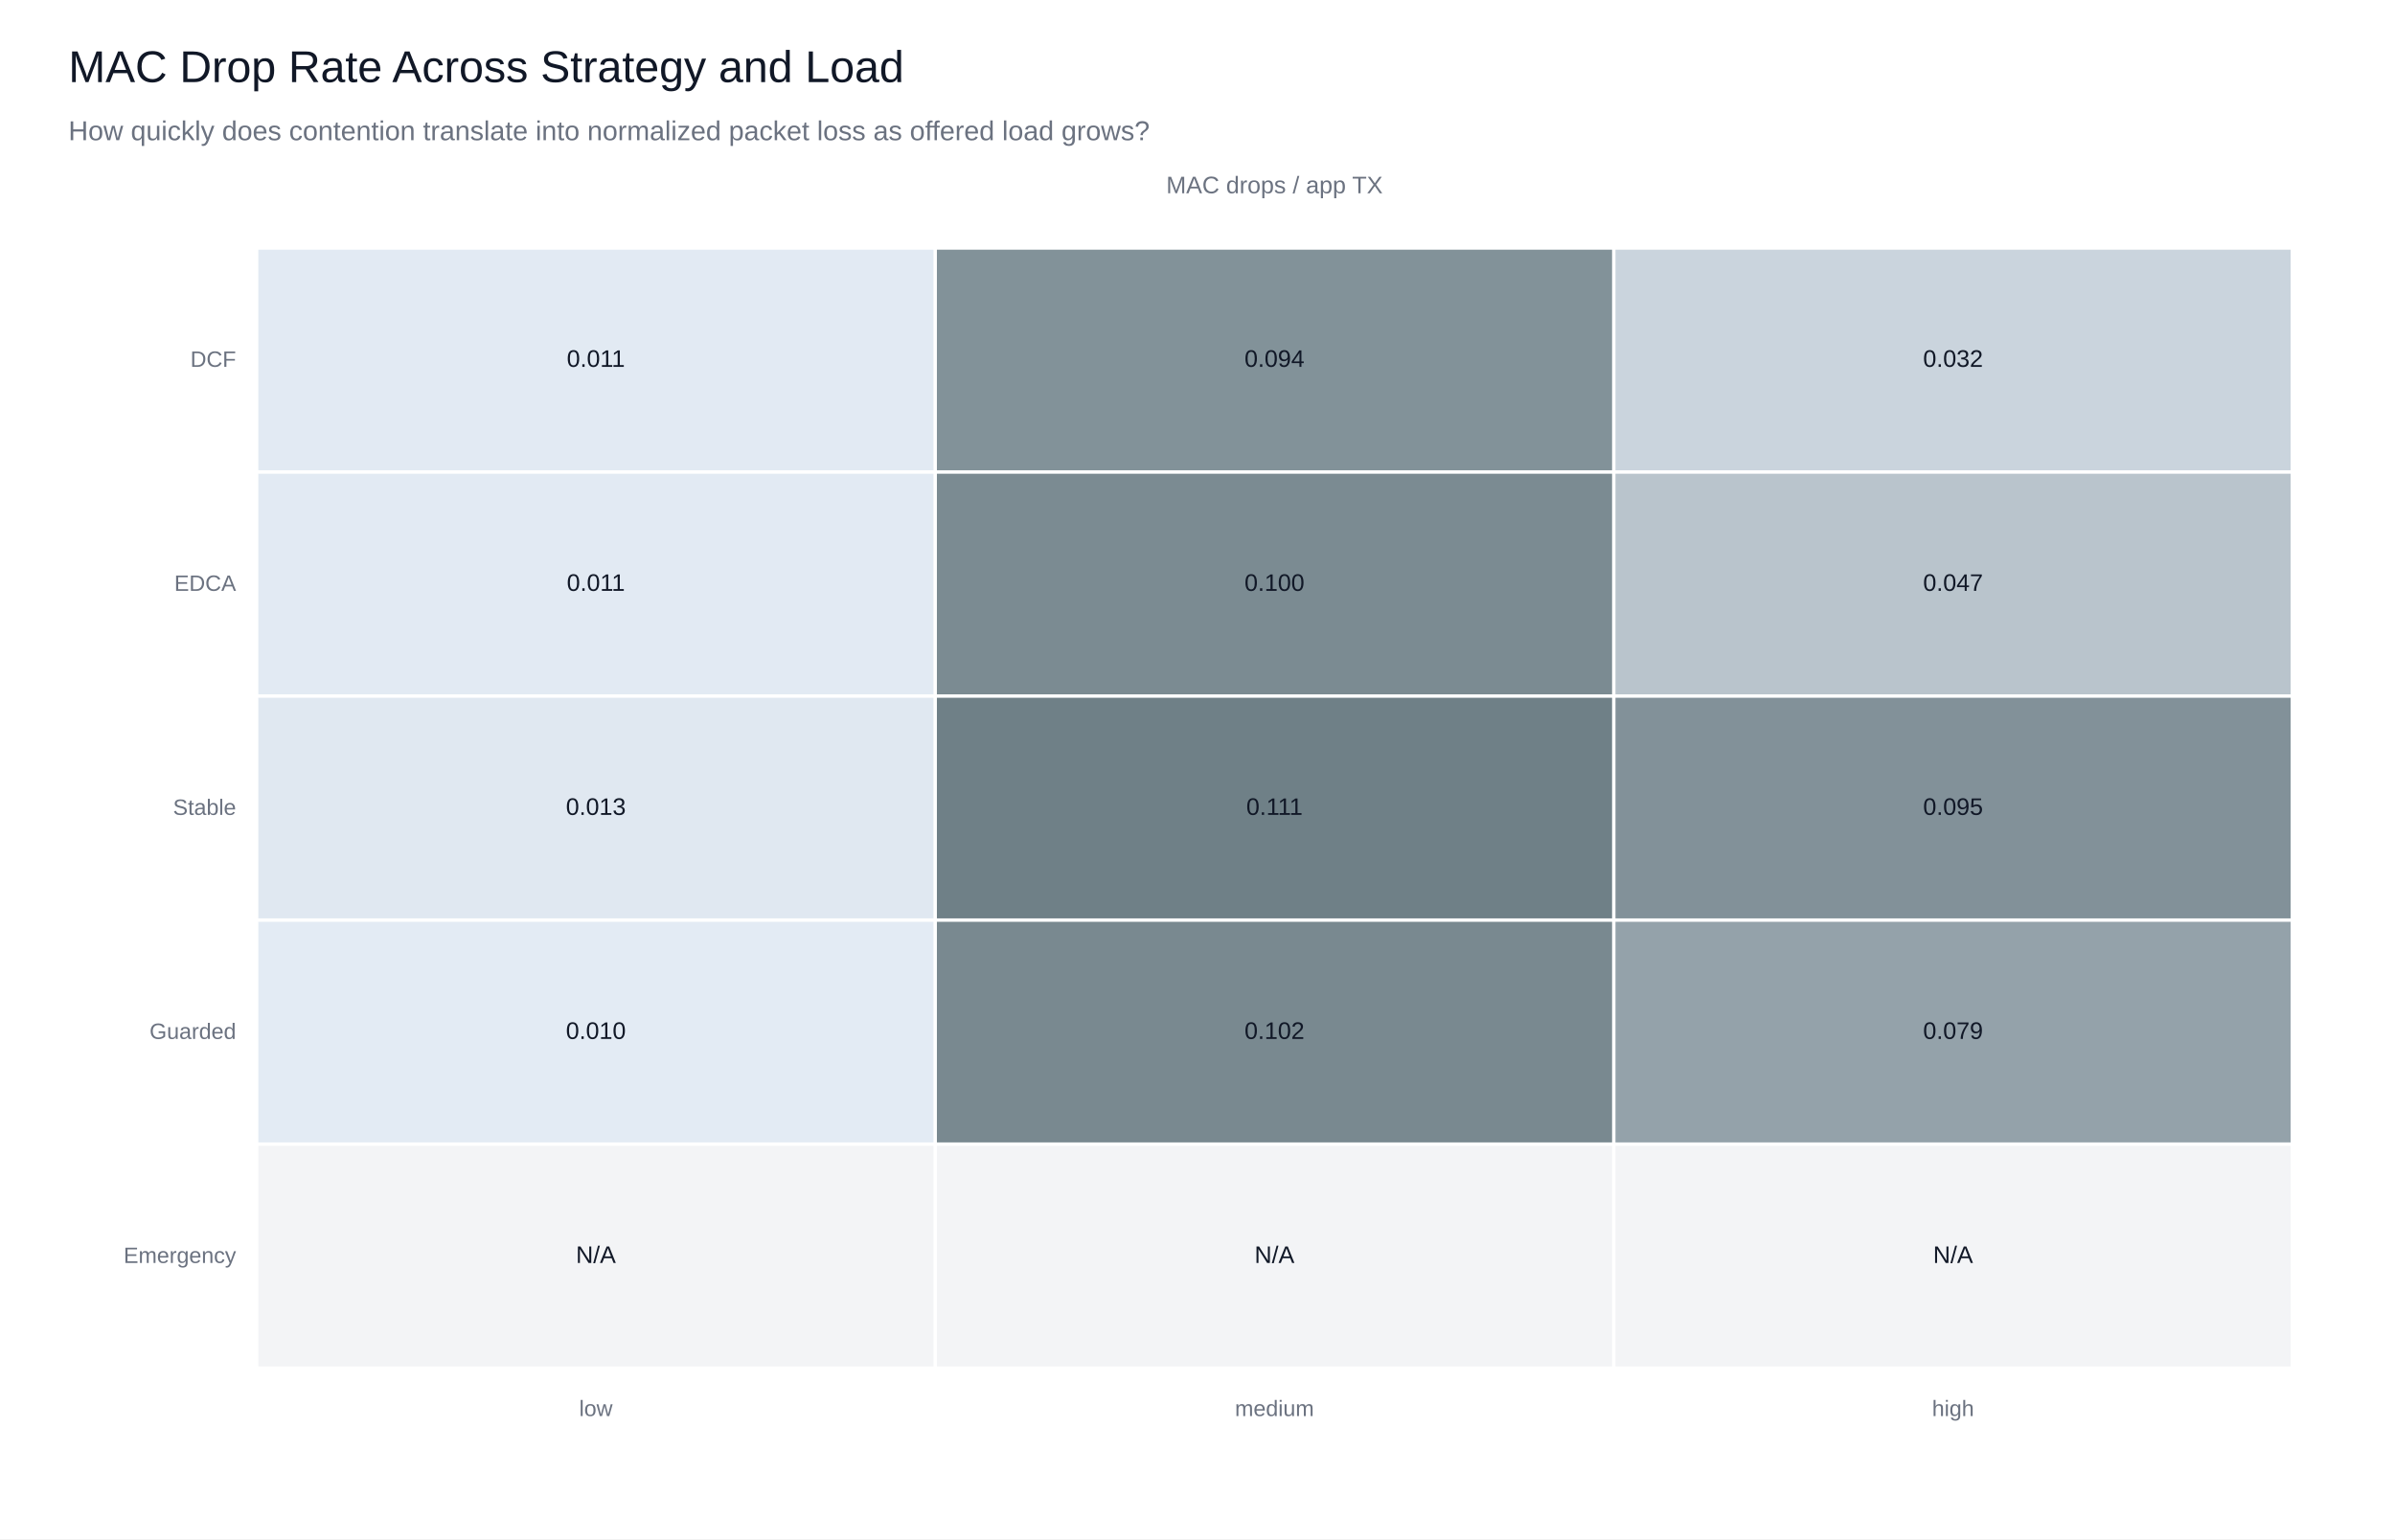
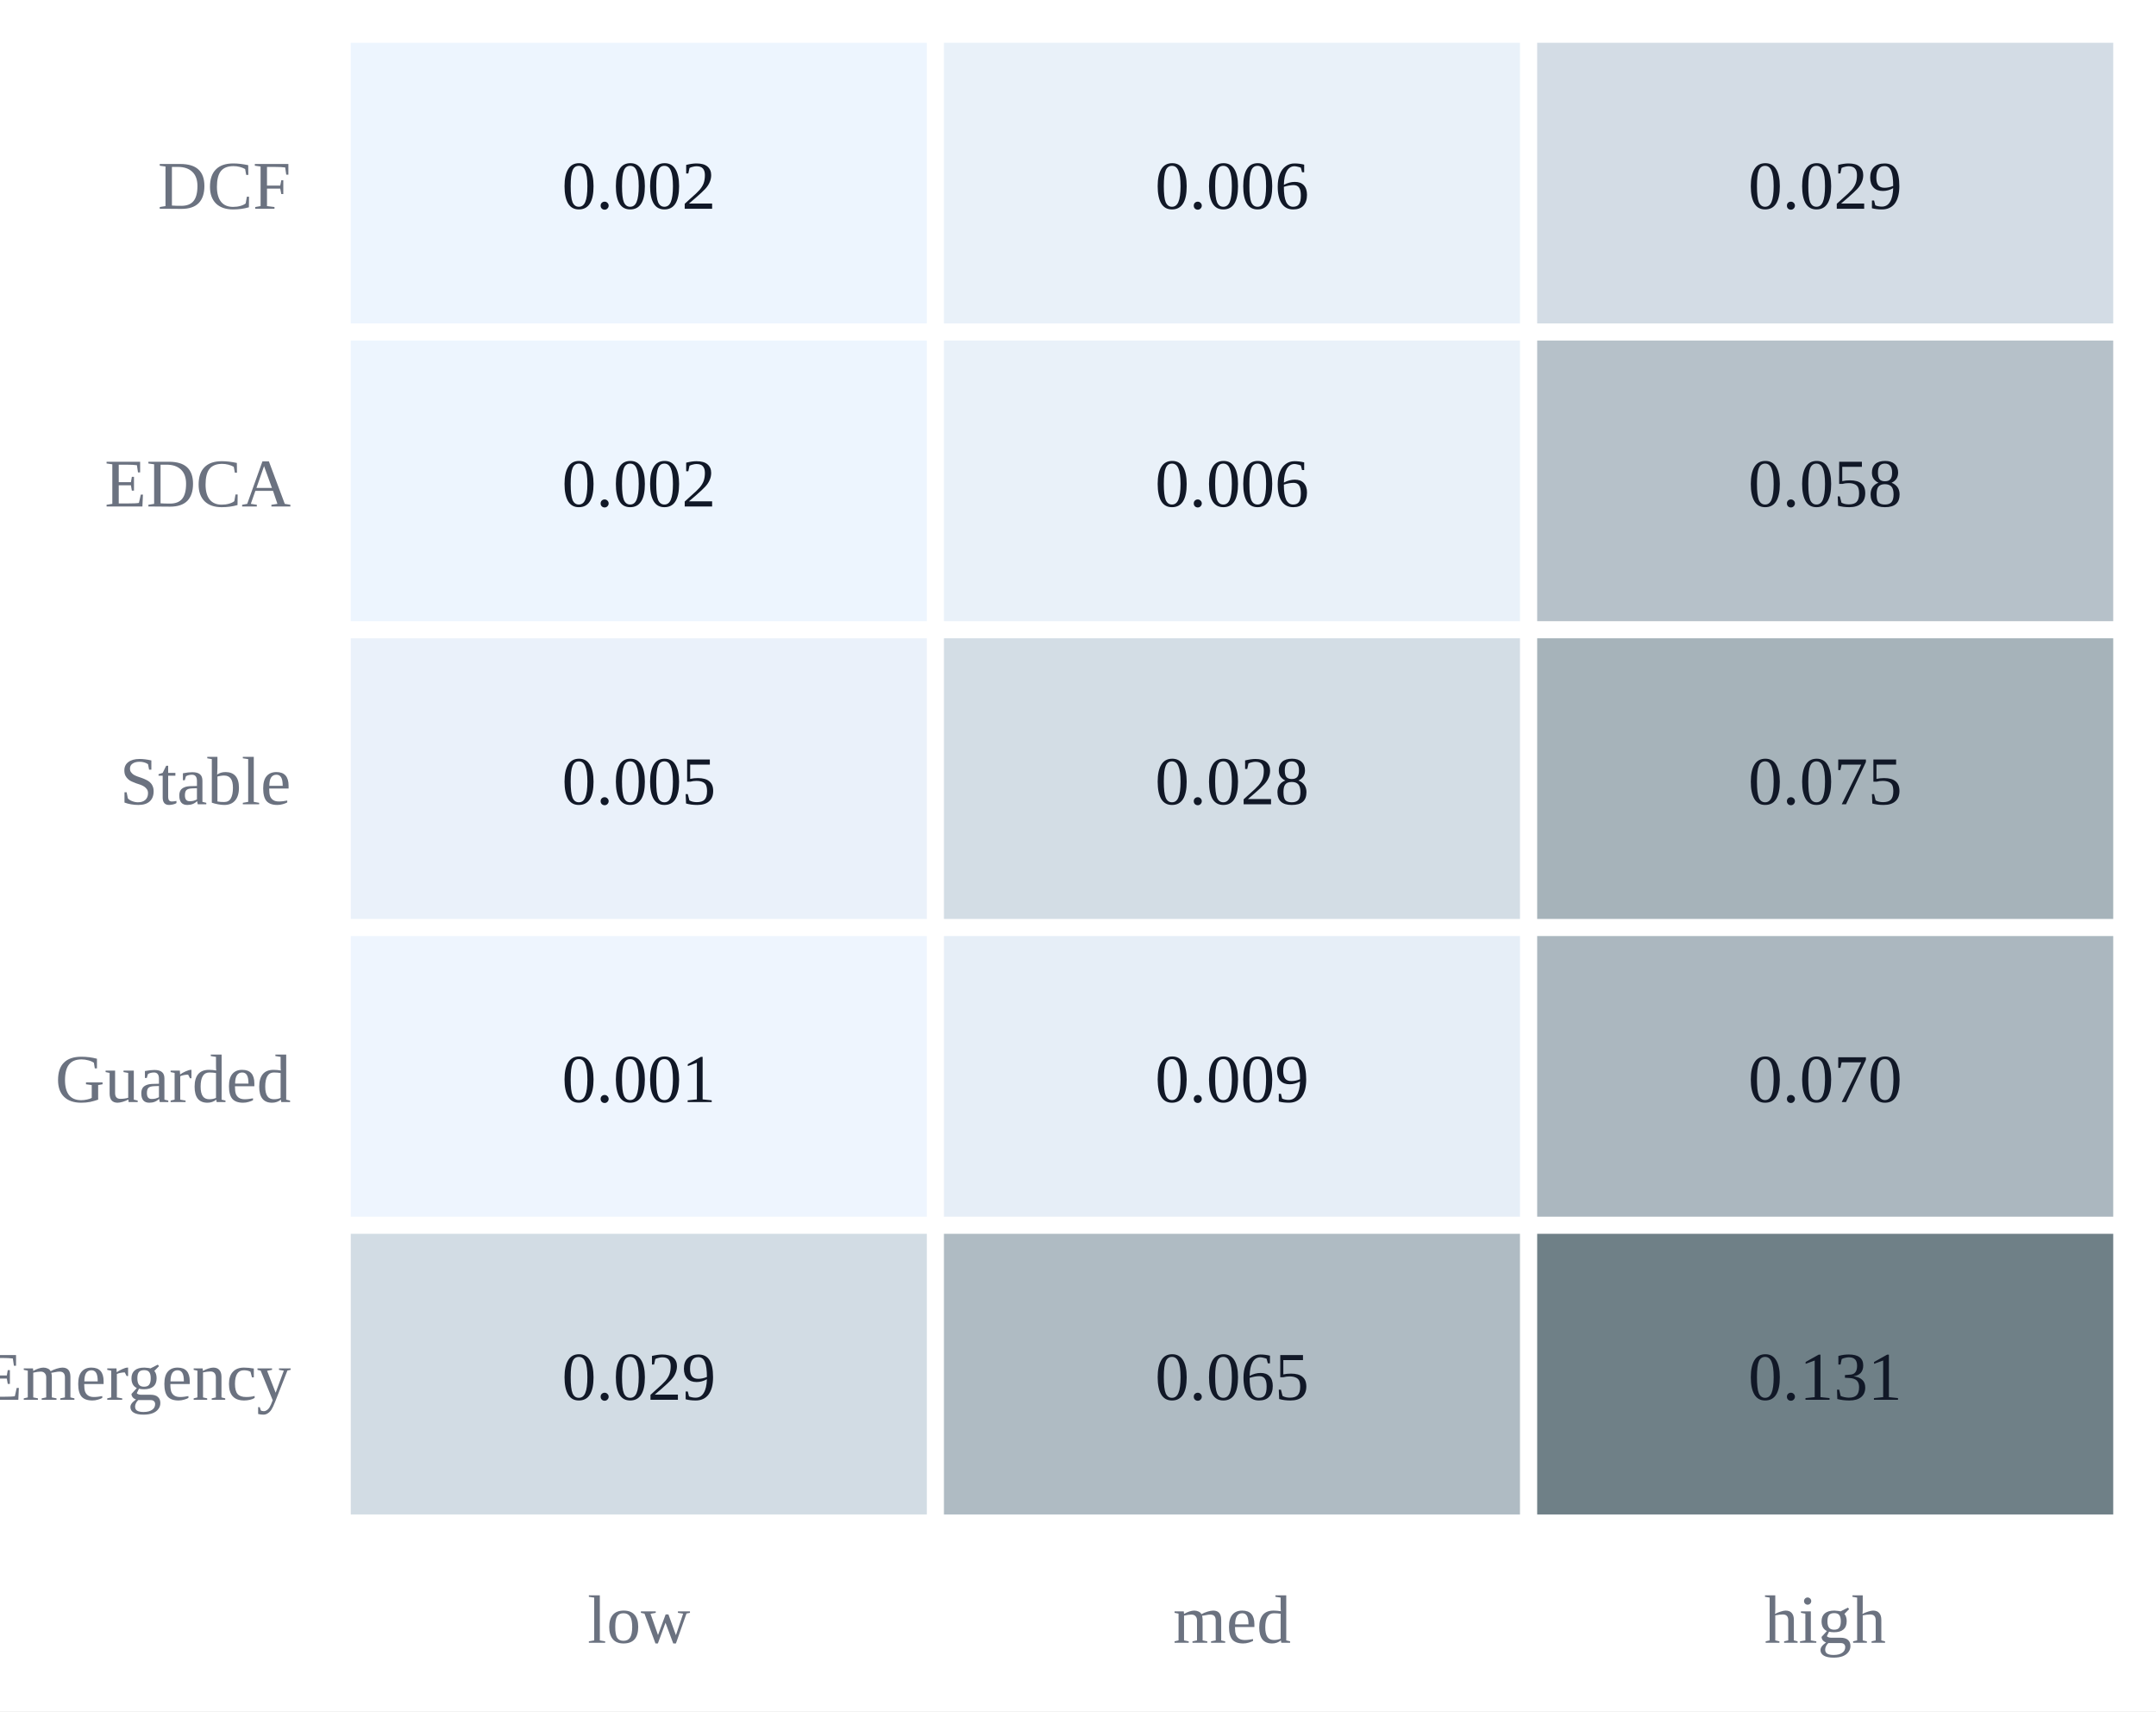
- <svg xmlns="http://www.w3.org/2000/svg" width="1400" height="900" viewBox="0 0 1400 900">
+ <svg xmlns="http://www.w3.org/2000/svg" width="252" height="200" viewBox="0 0 252 200">
  <rect width="100%" height="100%" fill="#ffffff" />
-   <style>text { font-family: "Arial", "Helvetica", sans-serif; } .title { font-weight: 700; } .question { font-style: italic; }</style>
-   <text x="40.00" y="48.00" text-anchor="start" font-size="26" fill="#111827">MAC Drop Rate Across Strategy and Load</text>
-   <text x="40.00" y="82.00" text-anchor="start" font-size="16" fill="#6b7280">How quickly does contention translate into normalized packet loss as offered load grows?</text>
-   <text x="745.00" y="113.00" text-anchor="middle" font-size="14" fill="#6b7280">MAC drops / app TX</text>
-   <text x="138.00" y="214.50" text-anchor="end" font-size="13" fill="#6b7280">DCF</text>
-   <rect x="151.00" y="146.00" width="394.67" height="129.00" fill="#e2eaf3" />
-   <text x="348.33" y="214.50" text-anchor="middle" font-size="14" fill="#111827">0.011</text>
-   <rect x="547.67" y="146.00" width="394.67" height="129.00" fill="#829299" />
-   <text x="745.00" y="214.50" text-anchor="middle" font-size="14" fill="#111827">0.094</text>
-   <rect x="944.33" y="146.00" width="394.67" height="129.00" fill="#cad4dd" />
-   <text x="1141.67" y="214.50" text-anchor="middle" font-size="14" fill="#111827">0.032</text>
-   <text x="138.00" y="345.50" text-anchor="end" font-size="13" fill="#6b7280">EDCA</text>
-   <rect x="151.00" y="277.00" width="394.67" height="129.00" fill="#e2eaf3" />
-   <text x="348.33" y="345.50" text-anchor="middle" font-size="14" fill="#111827">0.011</text>
-   <rect x="547.67" y="277.00" width="394.67" height="129.00" fill="#7b8b92" />
-   <text x="745.00" y="345.50" text-anchor="middle" font-size="14" fill="#111827">0.100</text>
-   <rect x="944.33" y="277.00" width="394.67" height="129.00" fill="#b9c4cc" />
-   <text x="1141.67" y="345.50" text-anchor="middle" font-size="14" fill="#111827">0.047</text>
-   <text x="138.00" y="476.50" text-anchor="end" font-size="13" fill="#6b7280">Stable</text>
-   <rect x="151.00" y="408.00" width="394.67" height="129.00" fill="#e0e8f1" />
-   <text x="348.33" y="476.50" text-anchor="middle" font-size="14" fill="#111827">0.013</text>
-   <rect x="547.67" y="408.00" width="394.67" height="129.00" fill="#6f8087" />
-   <text x="745.00" y="476.50" text-anchor="middle" font-size="14" fill="#111827">0.111</text>
-   <rect x="944.33" y="408.00" width="394.67" height="129.00" fill="#829199" />
-   <text x="1141.67" y="476.50" text-anchor="middle" font-size="14" fill="#111827">0.095</text>
-   <text x="138.00" y="607.50" text-anchor="end" font-size="13" fill="#6b7280">Guarded</text>
-   <rect x="151.00" y="539.00" width="394.67" height="129.00" fill="#e3ebf4" />
-   <text x="348.33" y="607.50" text-anchor="middle" font-size="14" fill="#111827">0.010</text>
-   <rect x="547.67" y="539.00" width="394.67" height="129.00" fill="#798990" />
-   <text x="745.00" y="607.50" text-anchor="middle" font-size="14" fill="#111827">0.102</text>
-   <rect x="944.33" y="539.00" width="394.67" height="129.00" fill="#94a2aa" />
-   <text x="1141.67" y="607.50" text-anchor="middle" font-size="14" fill="#111827">0.079</text>
-   <text x="138.00" y="738.50" text-anchor="end" font-size="13" fill="#6b7280">Emergency</text>
-   <rect x="151.00" y="670.00" width="394.67" height="129.00" fill="#f3f4f6" />
-   <text x="348.33" y="738.50" text-anchor="middle" font-size="14" fill="#111827">N/A</text>
-   <rect x="547.67" y="670.00" width="394.67" height="129.00" fill="#f3f4f6" />
-   <text x="745.00" y="738.50" text-anchor="middle" font-size="14" fill="#111827">N/A</text>
-   <rect x="944.33" y="670.00" width="394.67" height="129.00" fill="#f3f4f6" />
-   <text x="1141.67" y="738.50" text-anchor="middle" font-size="14" fill="#111827">N/A</text>
-   <text x="348.33" y="828.00" text-anchor="middle" font-size="13" fill="#6b7280">low</text>
-   <text x="745.00" y="828.00" text-anchor="middle" font-size="13" fill="#6b7280">medium</text>
-   <text x="1141.67" y="828.00" text-anchor="middle" font-size="13" fill="#6b7280">high</text>
+   <style>text { font-family: "Times New Roman", Times, serif; }</style>
+   <text x="34.00" y="24.40" text-anchor="end" font-size="8" fill="#6b7280">DCF</text>
+   <rect x="41.00" y="5.00" width="67.33" height="32.80" fill="#edf5fe" />
+   <text x="74.67" y="24.40" text-anchor="middle" font-size="8" fill="#111827">0.002</text>
+   <rect x="110.33" y="5.00" width="67.33" height="32.80" fill="#e9f1f9" />
+   <text x="144.00" y="24.40" text-anchor="middle" font-size="8" fill="#111827">0.006</text>
+   <rect x="179.67" y="5.00" width="67.33" height="32.80" fill="#d3dce5" />
+   <text x="213.33" y="24.40" text-anchor="middle" font-size="8" fill="#111827">0.029</text>
+   <text x="34.00" y="59.20" text-anchor="end" font-size="8" fill="#6b7280">EDCA</text>
+   <rect x="41.00" y="39.80" width="67.33" height="32.80" fill="#edf5fe" />
+   <text x="74.67" y="59.20" text-anchor="middle" font-size="8" fill="#111827">0.002</text>
+   <rect x="110.33" y="39.80" width="67.33" height="32.80" fill="#e9f1f9" />
+   <text x="144.00" y="59.20" text-anchor="middle" font-size="8" fill="#111827">0.006</text>
+   <rect x="179.67" y="39.80" width="67.33" height="32.80" fill="#b6c1c9" />
+   <text x="213.33" y="59.20" text-anchor="middle" font-size="8" fill="#111827">0.058</text>
+   <text x="34.00" y="94.00" text-anchor="end" font-size="8" fill="#6b7280">Stable</text>
+   <rect x="41.00" y="74.60" width="67.33" height="32.80" fill="#eaf1fa" />
+   <text x="74.67" y="94.00" text-anchor="middle" font-size="8" fill="#111827">0.005</text>
+   <rect x="110.33" y="74.60" width="67.33" height="32.80" fill="#d3dde5" />
+   <text x="144.00" y="94.00" text-anchor="middle" font-size="8" fill="#111827">0.028</text>
+   <rect x="179.67" y="74.60" width="67.33" height="32.80" fill="#a6b3ba" />
+   <text x="213.33" y="94.00" text-anchor="middle" font-size="8" fill="#111827">0.075</text>
+   <text x="34.00" y="128.80" text-anchor="end" font-size="8" fill="#6b7280">Guarded</text>
+   <rect x="41.00" y="109.40" width="67.33" height="32.80" fill="#eef5fe" />
+   <text x="74.67" y="128.80" text-anchor="middle" font-size="8" fill="#111827">0.001</text>
+   <rect x="110.33" y="109.40" width="67.33" height="32.80" fill="#e6eef7" />
+   <text x="144.00" y="128.80" text-anchor="middle" font-size="8" fill="#111827">0.009</text>
+   <rect x="179.67" y="109.40" width="67.33" height="32.80" fill="#abb7bf" />
+   <text x="213.33" y="128.80" text-anchor="middle" font-size="8" fill="#111827">0.070</text>
+   <text x="34.00" y="163.60" text-anchor="end" font-size="8" fill="#6b7280">Emergency</text>
+   <rect x="41.00" y="144.20" width="67.33" height="32.80" fill="#d2dce4" />
+   <text x="74.67" y="163.60" text-anchor="middle" font-size="8" fill="#111827">0.029</text>
+   <rect x="110.33" y="144.20" width="67.33" height="32.80" fill="#afbbc3" />
+   <text x="144.00" y="163.60" text-anchor="middle" font-size="8" fill="#111827">0.065</text>
+   <rect x="179.67" y="144.20" width="67.33" height="32.80" fill="#6f8087" />
+   <text x="213.33" y="163.60" text-anchor="middle" font-size="8" fill="#111827">0.131</text>
+   <text x="74.67" y="192.00" text-anchor="middle" font-size="8" fill="#6b7280">low</text>
+   <text x="144.00" y="192.00" text-anchor="middle" font-size="8" fill="#6b7280">med</text>
+   <text x="213.33" y="192.00" text-anchor="middle" font-size="8" fill="#6b7280">high</text>
</svg>
